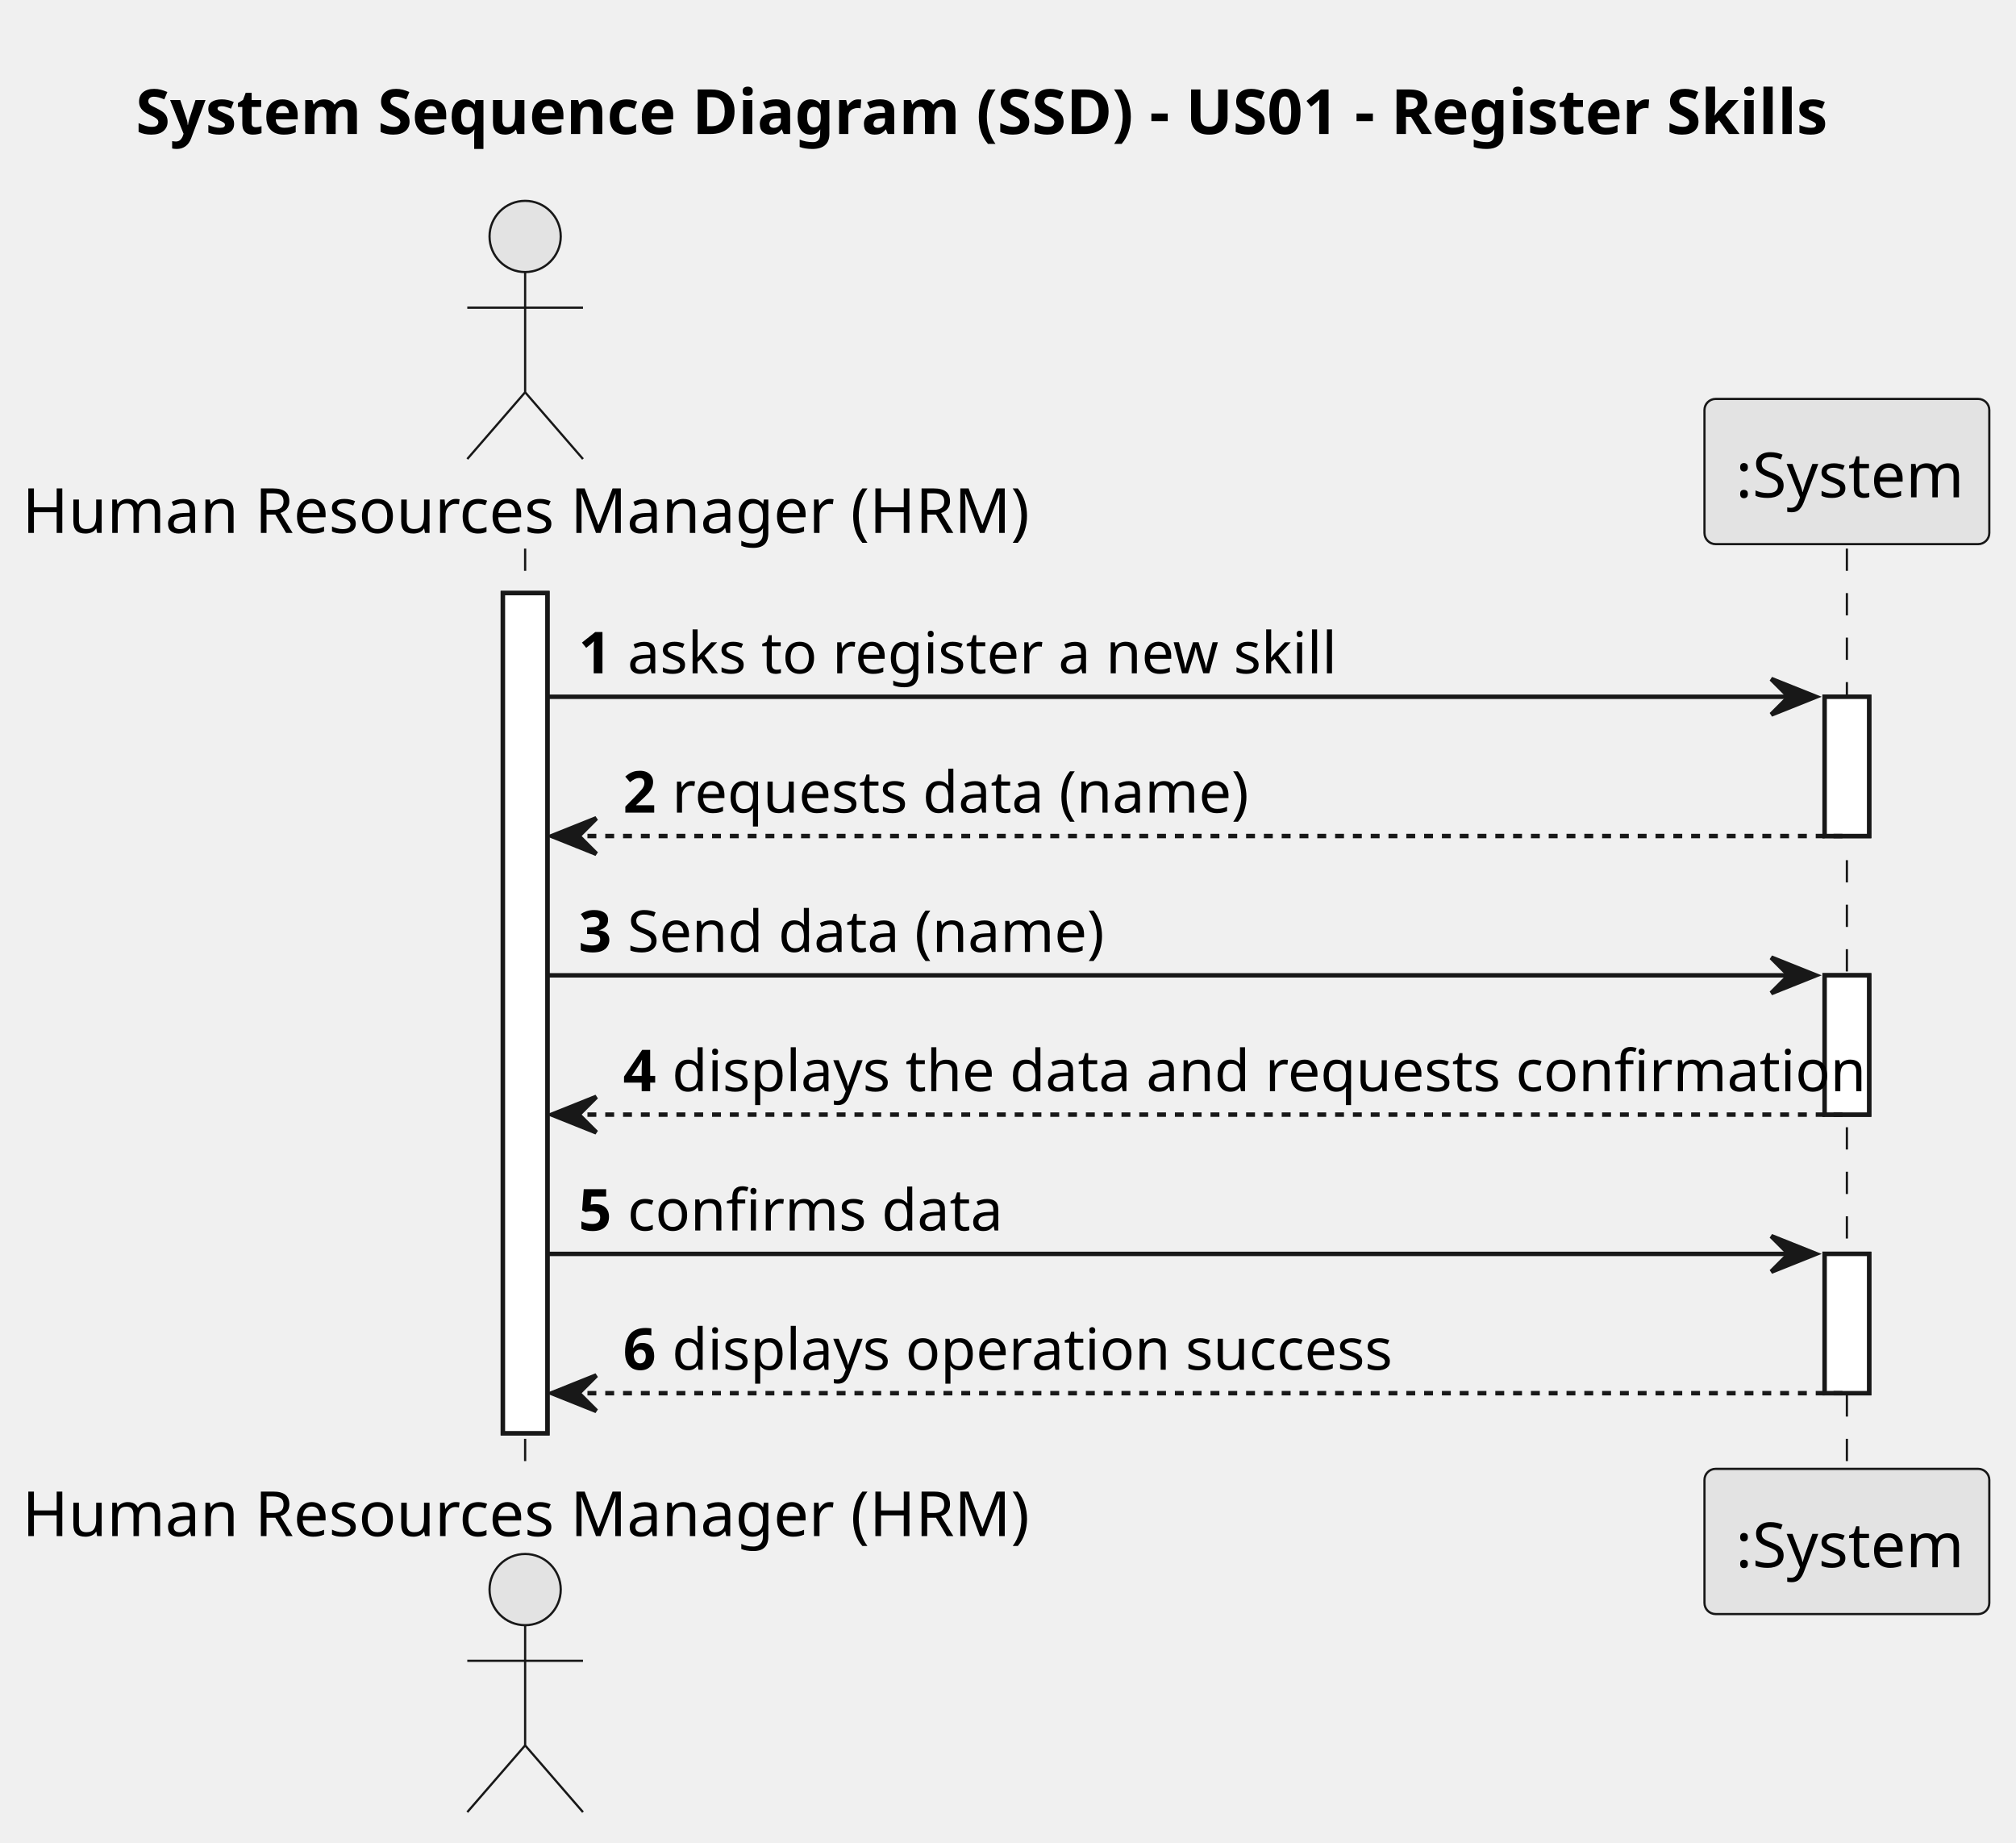
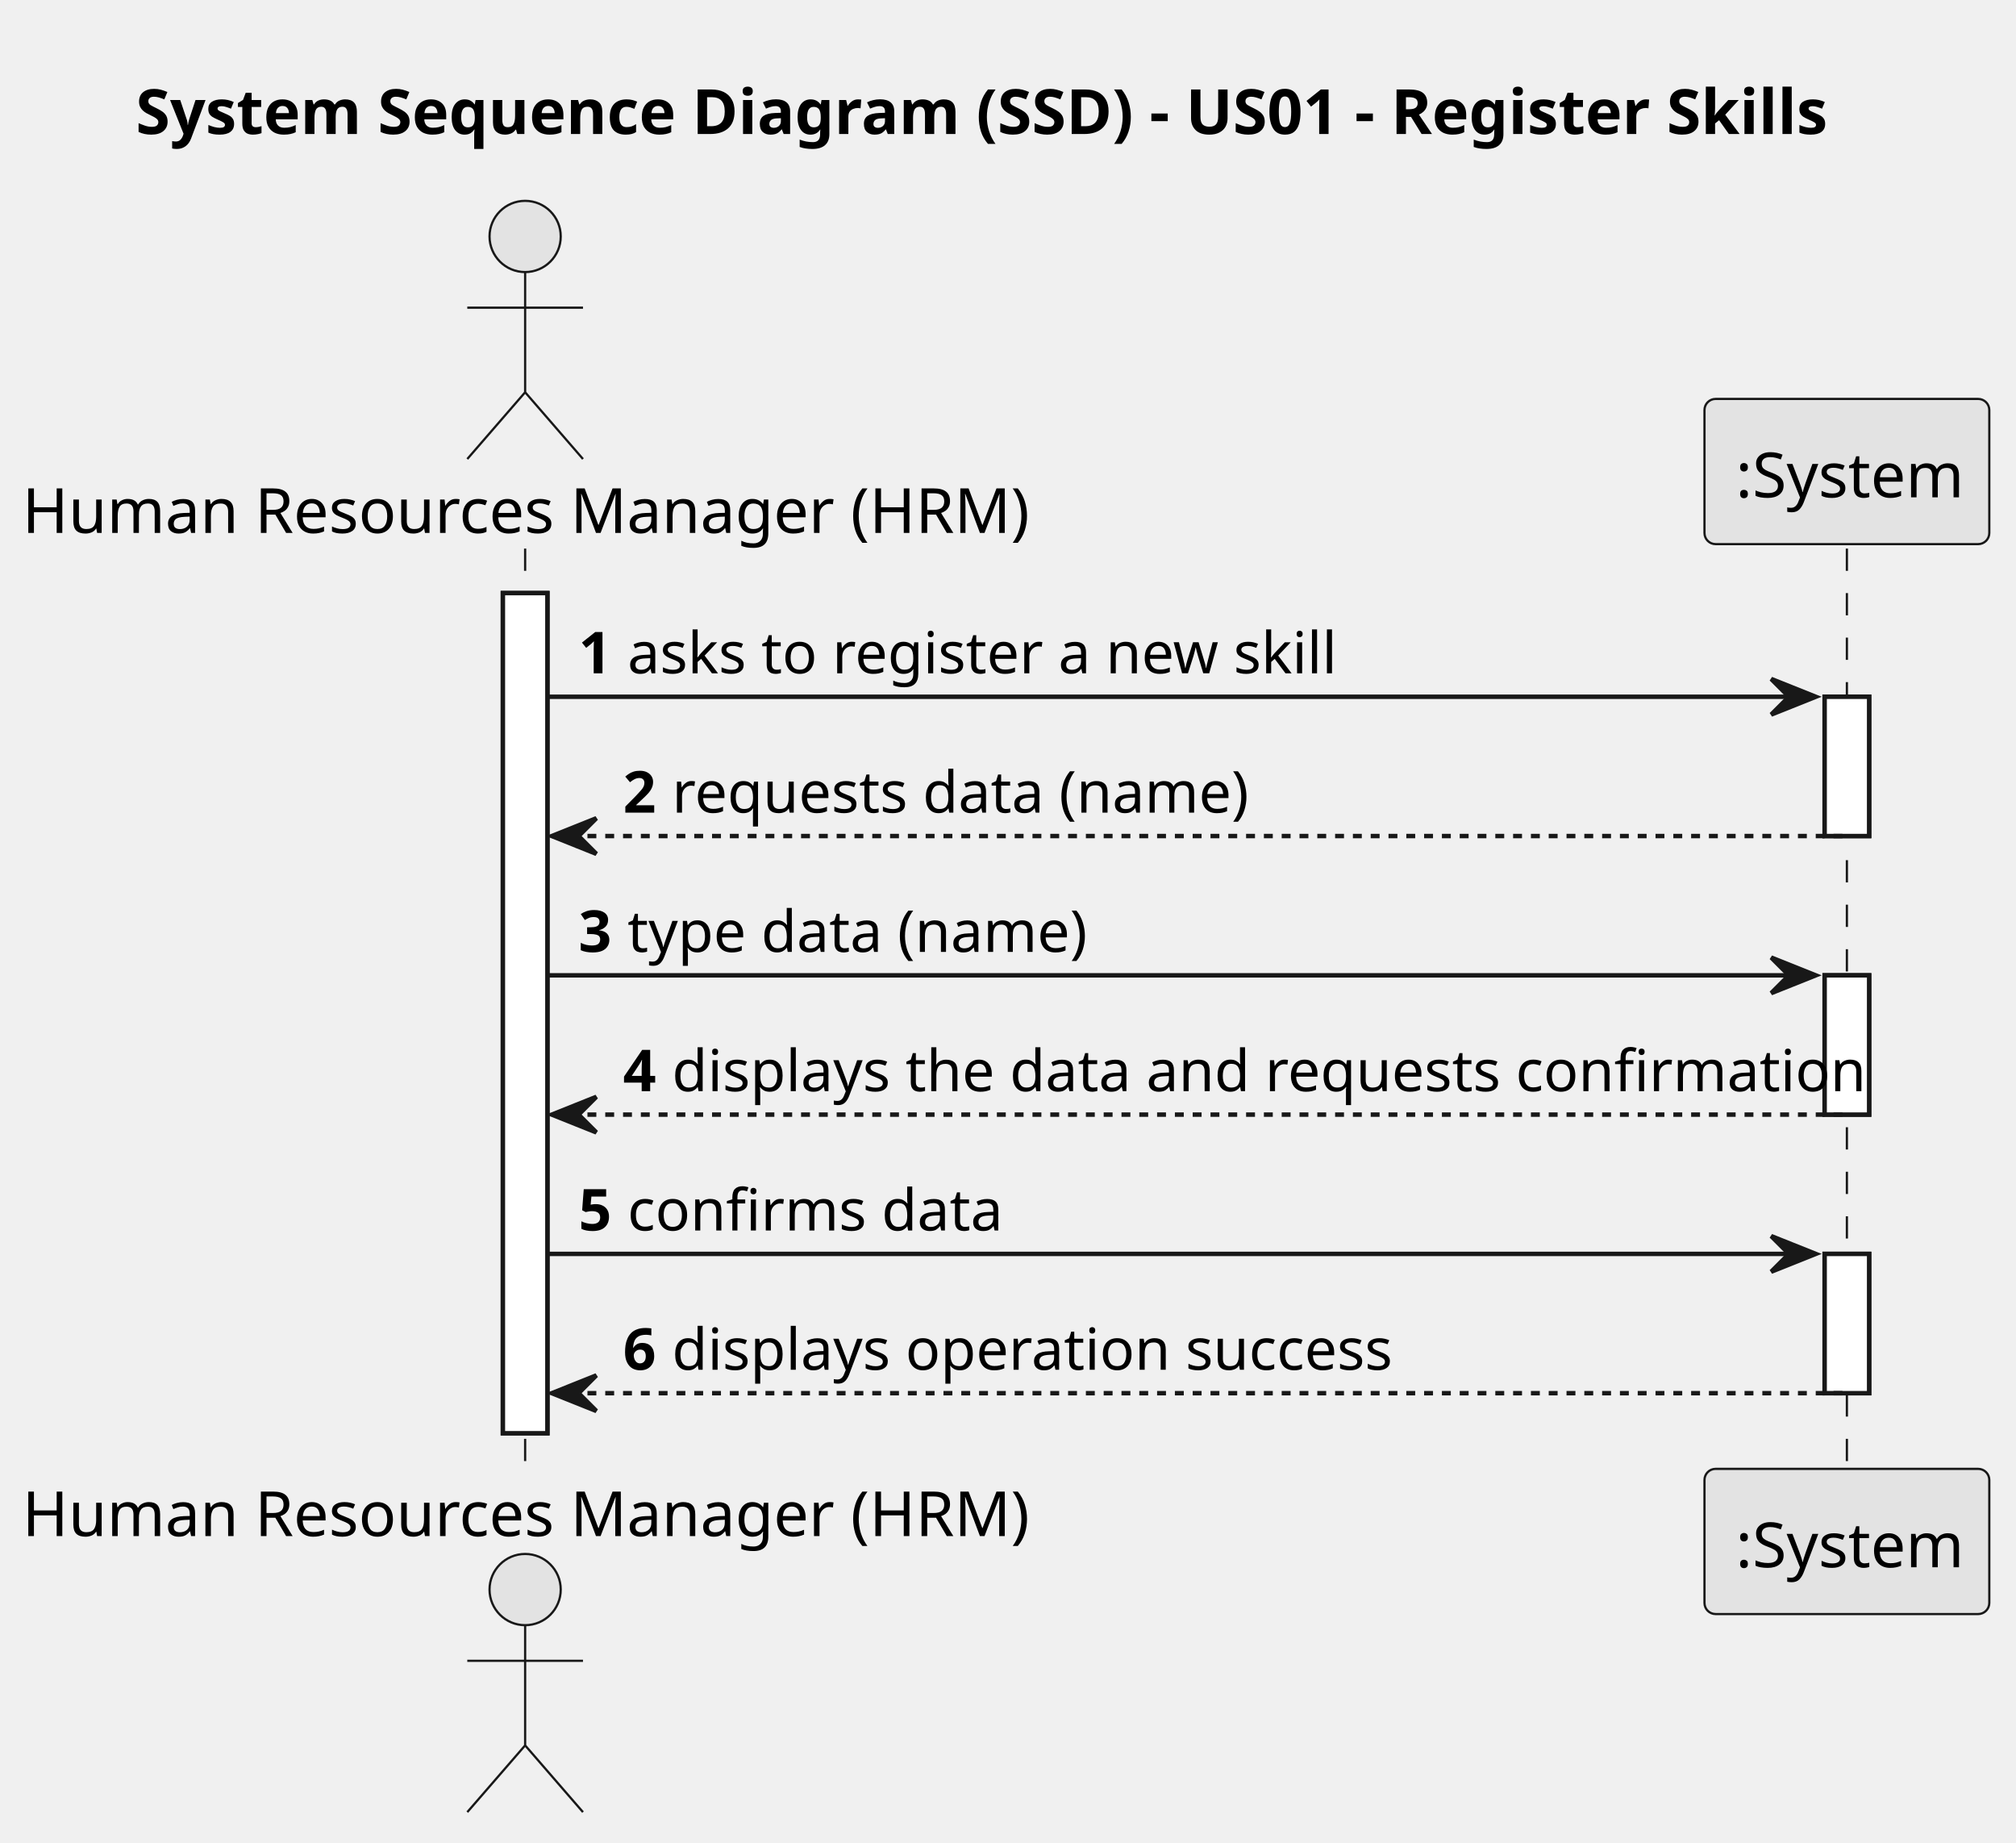
<svg xmlns="http://www.w3.org/2000/svg" contentStyleType="text/css" height="414px" preserveAspectRatio="none" style="width:453px;height:414px;background:#FFFFFF;" version="1.1" viewBox="0 0 453 414" width="453px" zoomAndPan="magnify">
  <defs />
  <g>
    <text fill="#000000" font-family="sans-serif" font-size="14" font-weight="bold" lengthAdjust="spacing" textLength="390" x="30.5" y="30.107">System Sequence Diagram (SSD) - US01 - Register Skills</text>
    <rect fill="#FFFFFF" height="188.746" style="stroke:#181818;stroke-width:1.0;" width="10" x="113" y="133.242" />
    <rect fill="#FFFFFF" height="31.291" style="stroke:#181818;stroke-width:1.0;" width="10" x="410" y="156.533" />
    <rect fill="#FFFFFF" height="31.291" style="stroke:#181818;stroke-width:1.0;" width="10" x="410" y="219.115" />
    <rect fill="#FFFFFF" height="31.291" style="stroke:#181818;stroke-width:1.0;" width="10" x="410" y="281.697" />
    <line style="stroke:#181818;stroke-width:0.5;stroke-dasharray:5.0,5.0;" x1="118" x2="118" y1="123.242" y2="330.988" />
    <line style="stroke:#181818;stroke-width:0.5;stroke-dasharray:5.0,5.0;" x1="415" x2="415" y1="123.242" y2="330.988" />
    <text fill="#000000" font-family="sans-serif" font-size="14" lengthAdjust="spacing" textLength="220" x="5" y="119.728">Human Resources Manager (HRM)</text>
    <ellipse cx="118" cy="53.121" fill="#E3E3E3" rx="8" ry="8" style="stroke:#181818;stroke-width:0.5;" />
    <path d="M118,61.121 L118,88.121 M105,69.121 L131,69.121 M118,88.121 L105,103.121 M118,88.121 L131,103.121 " fill="none" style="stroke:#181818;stroke-width:0.5;" />
    <text fill="#000000" font-family="sans-serif" font-size="14" lengthAdjust="spacing" textLength="220" x="5" y="345.096">Human Resources Manager (HRM)</text>
    <ellipse cx="118" cy="357.109" fill="#E3E3E3" rx="8" ry="8" style="stroke:#181818;stroke-width:0.5;" />
    <path d="M118,365.109 L118,392.109 M105,373.109 L131,373.109 M118,392.109 L105,407.109 M118,392.109 L131,407.109 " fill="none" style="stroke:#181818;stroke-width:0.5;" />
    <rect fill="#E3E3E3" height="32.621" rx="2.5" ry="2.5" style="stroke:#181818;stroke-width:0.5;" width="64" x="383" y="89.621" />
    <text fill="#000000" font-family="sans-serif" font-size="14" lengthAdjust="spacing" textLength="50" x="390" y="111.728">:System</text>
    <rect fill="#E3E3E3" height="32.621" rx="2.5" ry="2.5" style="stroke:#181818;stroke-width:0.5;" width="64" x="383" y="329.988" />
    <text fill="#000000" font-family="sans-serif" font-size="14" lengthAdjust="spacing" textLength="50" x="390" y="352.096">:System</text>
    <rect fill="#FFFFFF" height="188.746" style="stroke:#181818;stroke-width:1.0;" width="10" x="113" y="133.242" />
    <rect fill="#FFFFFF" height="31.291" style="stroke:#181818;stroke-width:1.0;" width="10" x="410" y="156.533" />
    <rect fill="#FFFFFF" height="31.291" style="stroke:#181818;stroke-width:1.0;" width="10" x="410" y="219.115" />
    <rect fill="#FFFFFF" height="31.291" style="stroke:#181818;stroke-width:1.0;" width="10" x="410" y="281.697" />
    <polygon fill="#181818" points="398,152.533,408,156.533,398,160.533,402,156.533" style="stroke:#181818;stroke-width:1.0;" />
    <line style="stroke:#181818;stroke-width:1.0;" x1="123" x2="404" y1="156.533" y2="156.533" />
    <text fill="#000000" font-family="sans-serif" font-size="13" font-weight="bold" lengthAdjust="spacing" textLength="7" x="130" y="151.27">1</text>
    <text fill="#000000" font-family="sans-serif" font-size="13" lengthAdjust="spacing" textLength="155" x="141" y="151.27">asks to register a new skill</text>
    <polygon fill="#181818" points="134,183.824,124,187.824,134,191.824,130,187.824" style="stroke:#181818;stroke-width:1.0;" />
    <line style="stroke:#181818;stroke-width:1.0;stroke-dasharray:2.0,2.0;" x1="128" x2="414" y1="187.824" y2="187.824" />
    <text fill="#000000" font-family="sans-serif" font-size="13" font-weight="bold" lengthAdjust="spacing" textLength="7" x="140" y="182.561">2</text>
    <text fill="#000000" font-family="sans-serif" font-size="13" lengthAdjust="spacing" textLength="123" x="151" y="182.561">requests data (name)</text>
    <polygon fill="#181818" points="398,215.115,408,219.115,398,223.115,402,219.115" style="stroke:#181818;stroke-width:1.0;" />
    <line style="stroke:#181818;stroke-width:1.0;" x1="123" x2="404" y1="219.115" y2="219.115" />
    <text fill="#000000" font-family="sans-serif" font-size="13" font-weight="bold" lengthAdjust="spacing" textLength="7" x="130" y="213.852">3</text>
-     <text fill="#000000" font-family="sans-serif" font-size="13" lengthAdjust="spacing" textLength="103" x="141" y="213.852">Send data (name)</text>
+     <text fill="#000000" font-family="sans-serif" font-size="13" lengthAdjust="spacing" textLength="98" x="141" y="213.852">type data (name)</text>
    <polygon fill="#181818" points="134,246.406,124,250.406,134,254.406,130,250.406" style="stroke:#181818;stroke-width:1.0;" />
    <line style="stroke:#181818;stroke-width:1.0;stroke-dasharray:2.0,2.0;" x1="128" x2="414" y1="250.406" y2="250.406" />
    <text fill="#000000" font-family="sans-serif" font-size="13" font-weight="bold" lengthAdjust="spacing" textLength="7" x="140" y="245.144">4</text>
    <text fill="#000000" font-family="sans-serif" font-size="13" lengthAdjust="spacing" textLength="252" x="151" y="245.144">displays the data and requests confirmation</text>
    <polygon fill="#181818" points="398,277.697,408,281.697,398,285.697,402,281.697" style="stroke:#181818;stroke-width:1.0;" />
    <line style="stroke:#181818;stroke-width:1.0;" x1="123" x2="404" y1="281.697" y2="281.697" />
    <text fill="#000000" font-family="sans-serif" font-size="13" font-weight="bold" lengthAdjust="spacing" textLength="7" x="130" y="276.435">5</text>
    <text fill="#000000" font-family="sans-serif" font-size="13" lengthAdjust="spacing" textLength="78" x="141" y="276.435">confirms data</text>
    <polygon fill="#181818" points="134,308.988,124,312.988,134,316.988,130,312.988" style="stroke:#181818;stroke-width:1.0;" />
    <line style="stroke:#181818;stroke-width:1.0;stroke-dasharray:2.0,2.0;" x1="128" x2="414" y1="312.988" y2="312.988" />
    <text fill="#000000" font-family="sans-serif" font-size="13" font-weight="bold" lengthAdjust="spacing" textLength="7" x="140" y="307.726">6</text>
    <text fill="#000000" font-family="sans-serif" font-size="13" lengthAdjust="spacing" textLength="158" x="151" y="307.726">displays operation success</text>
  </g>
</svg>
